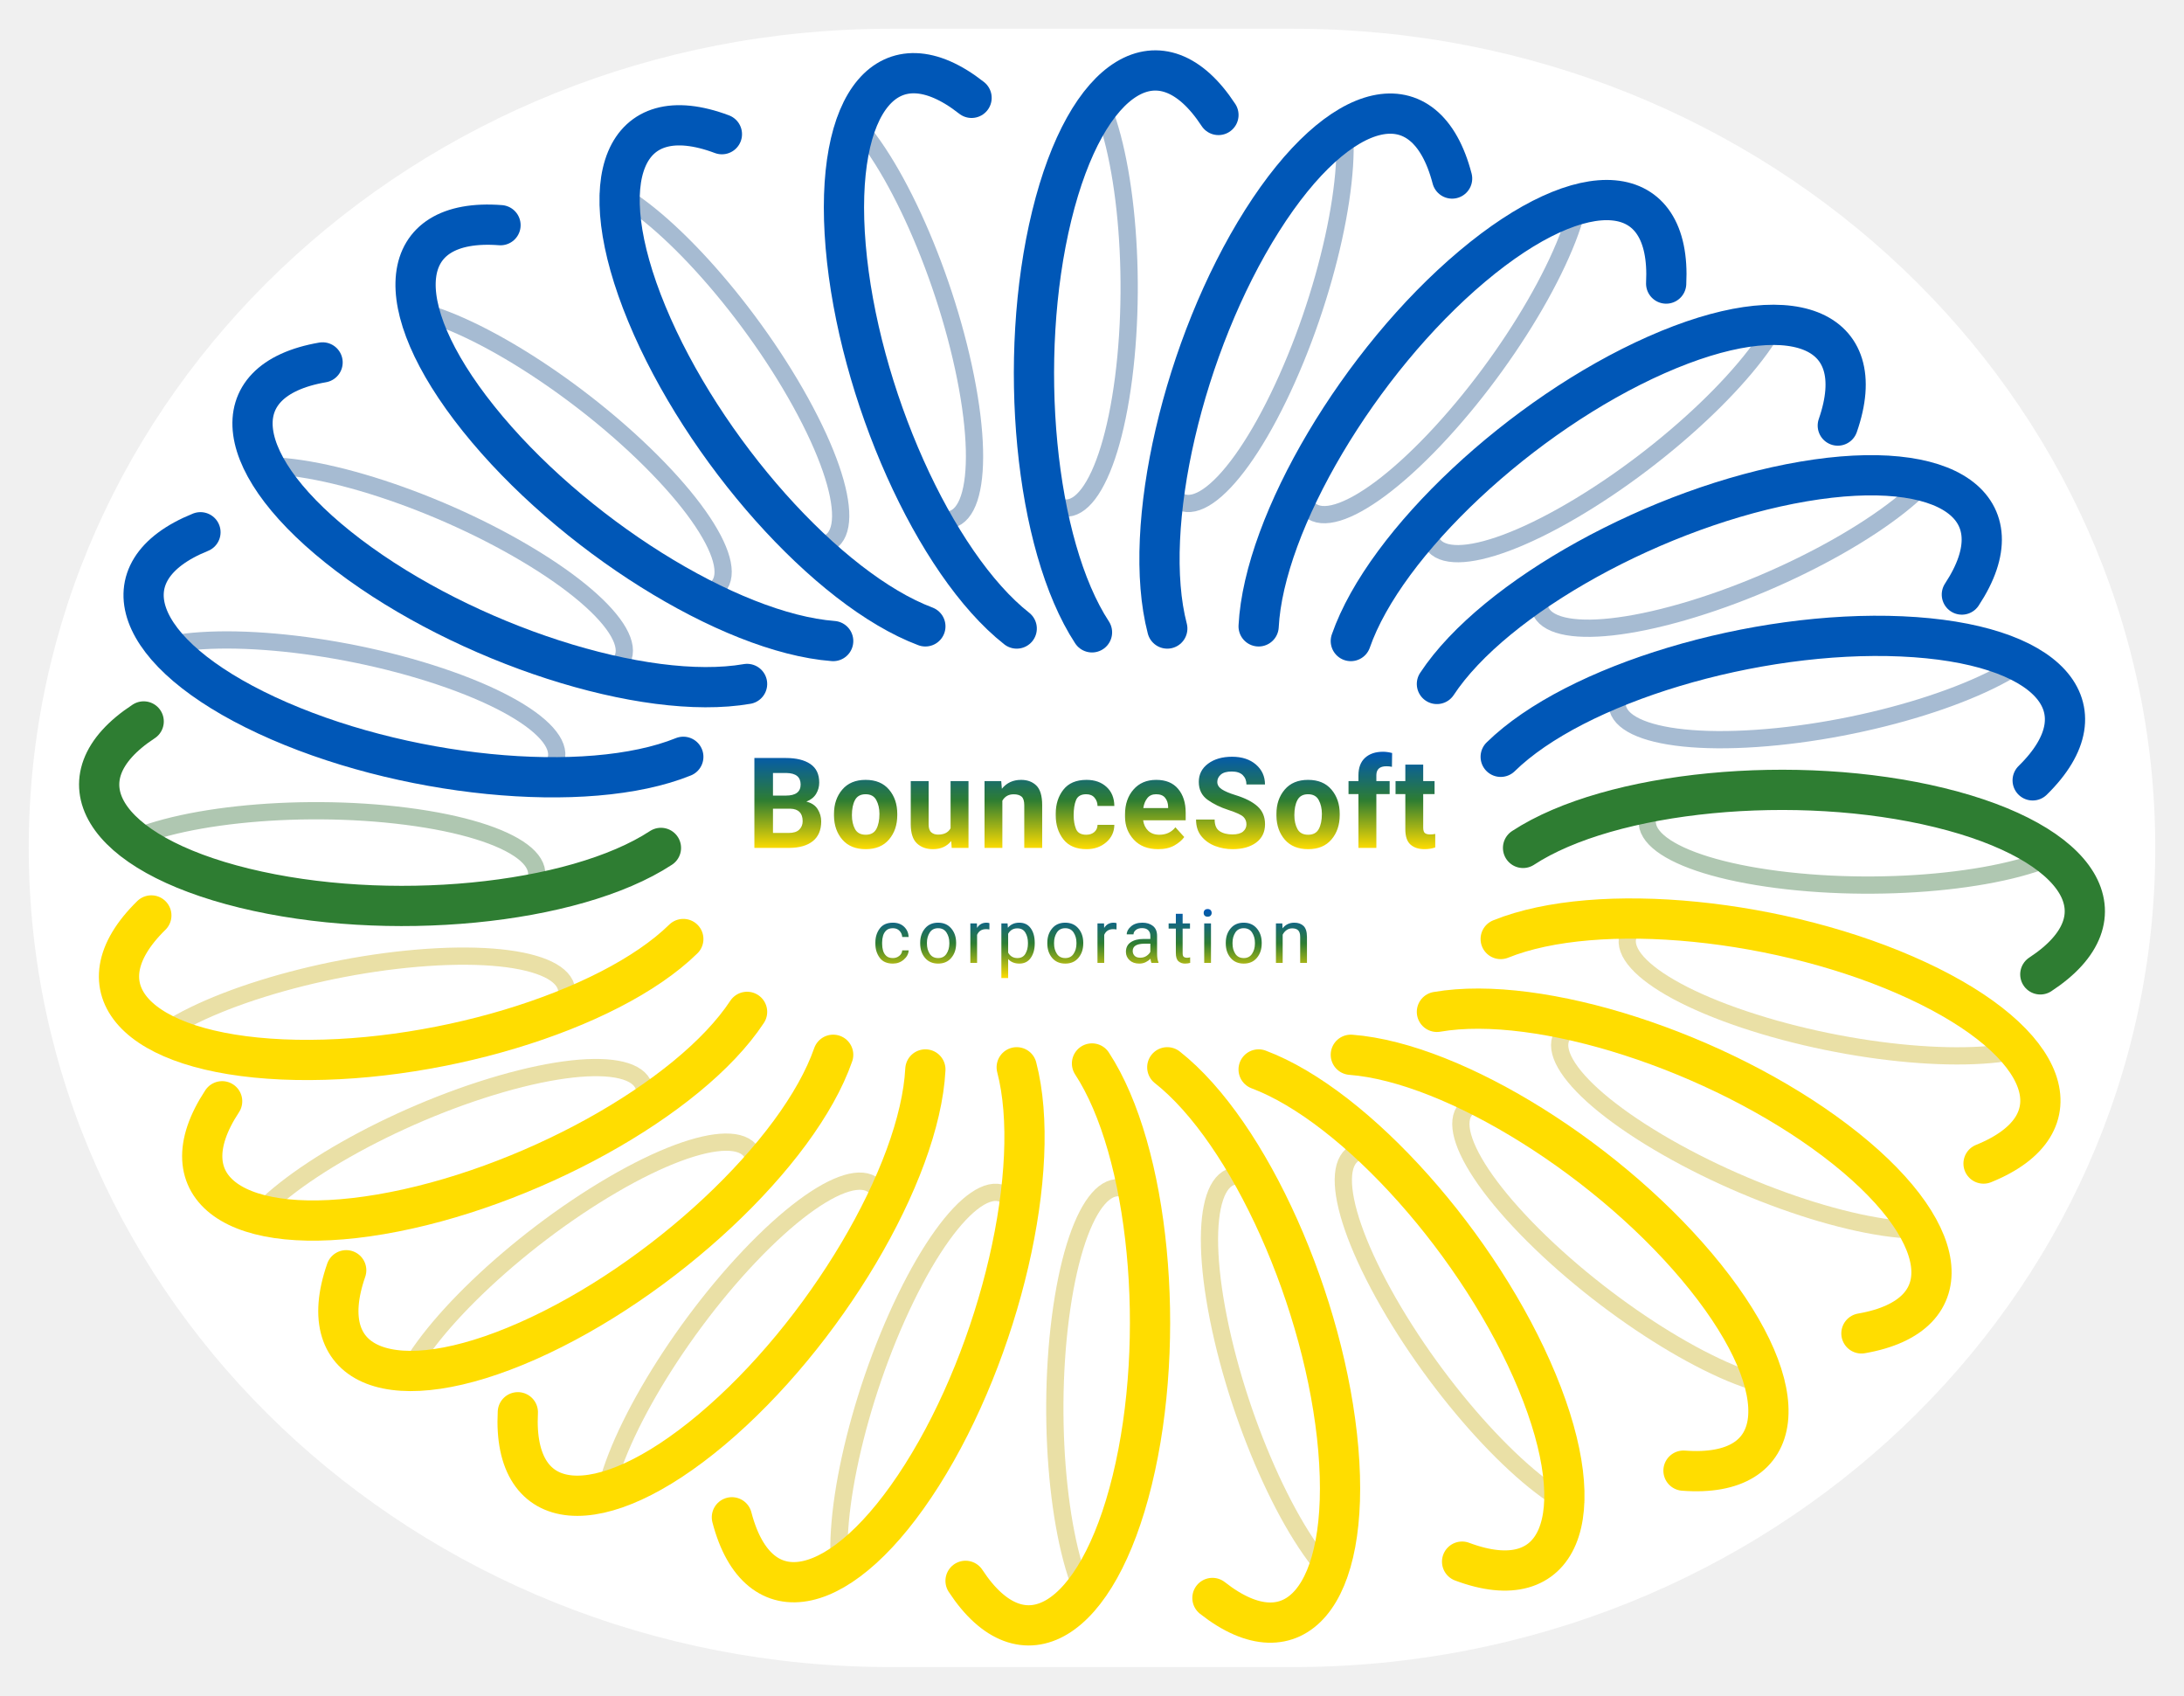
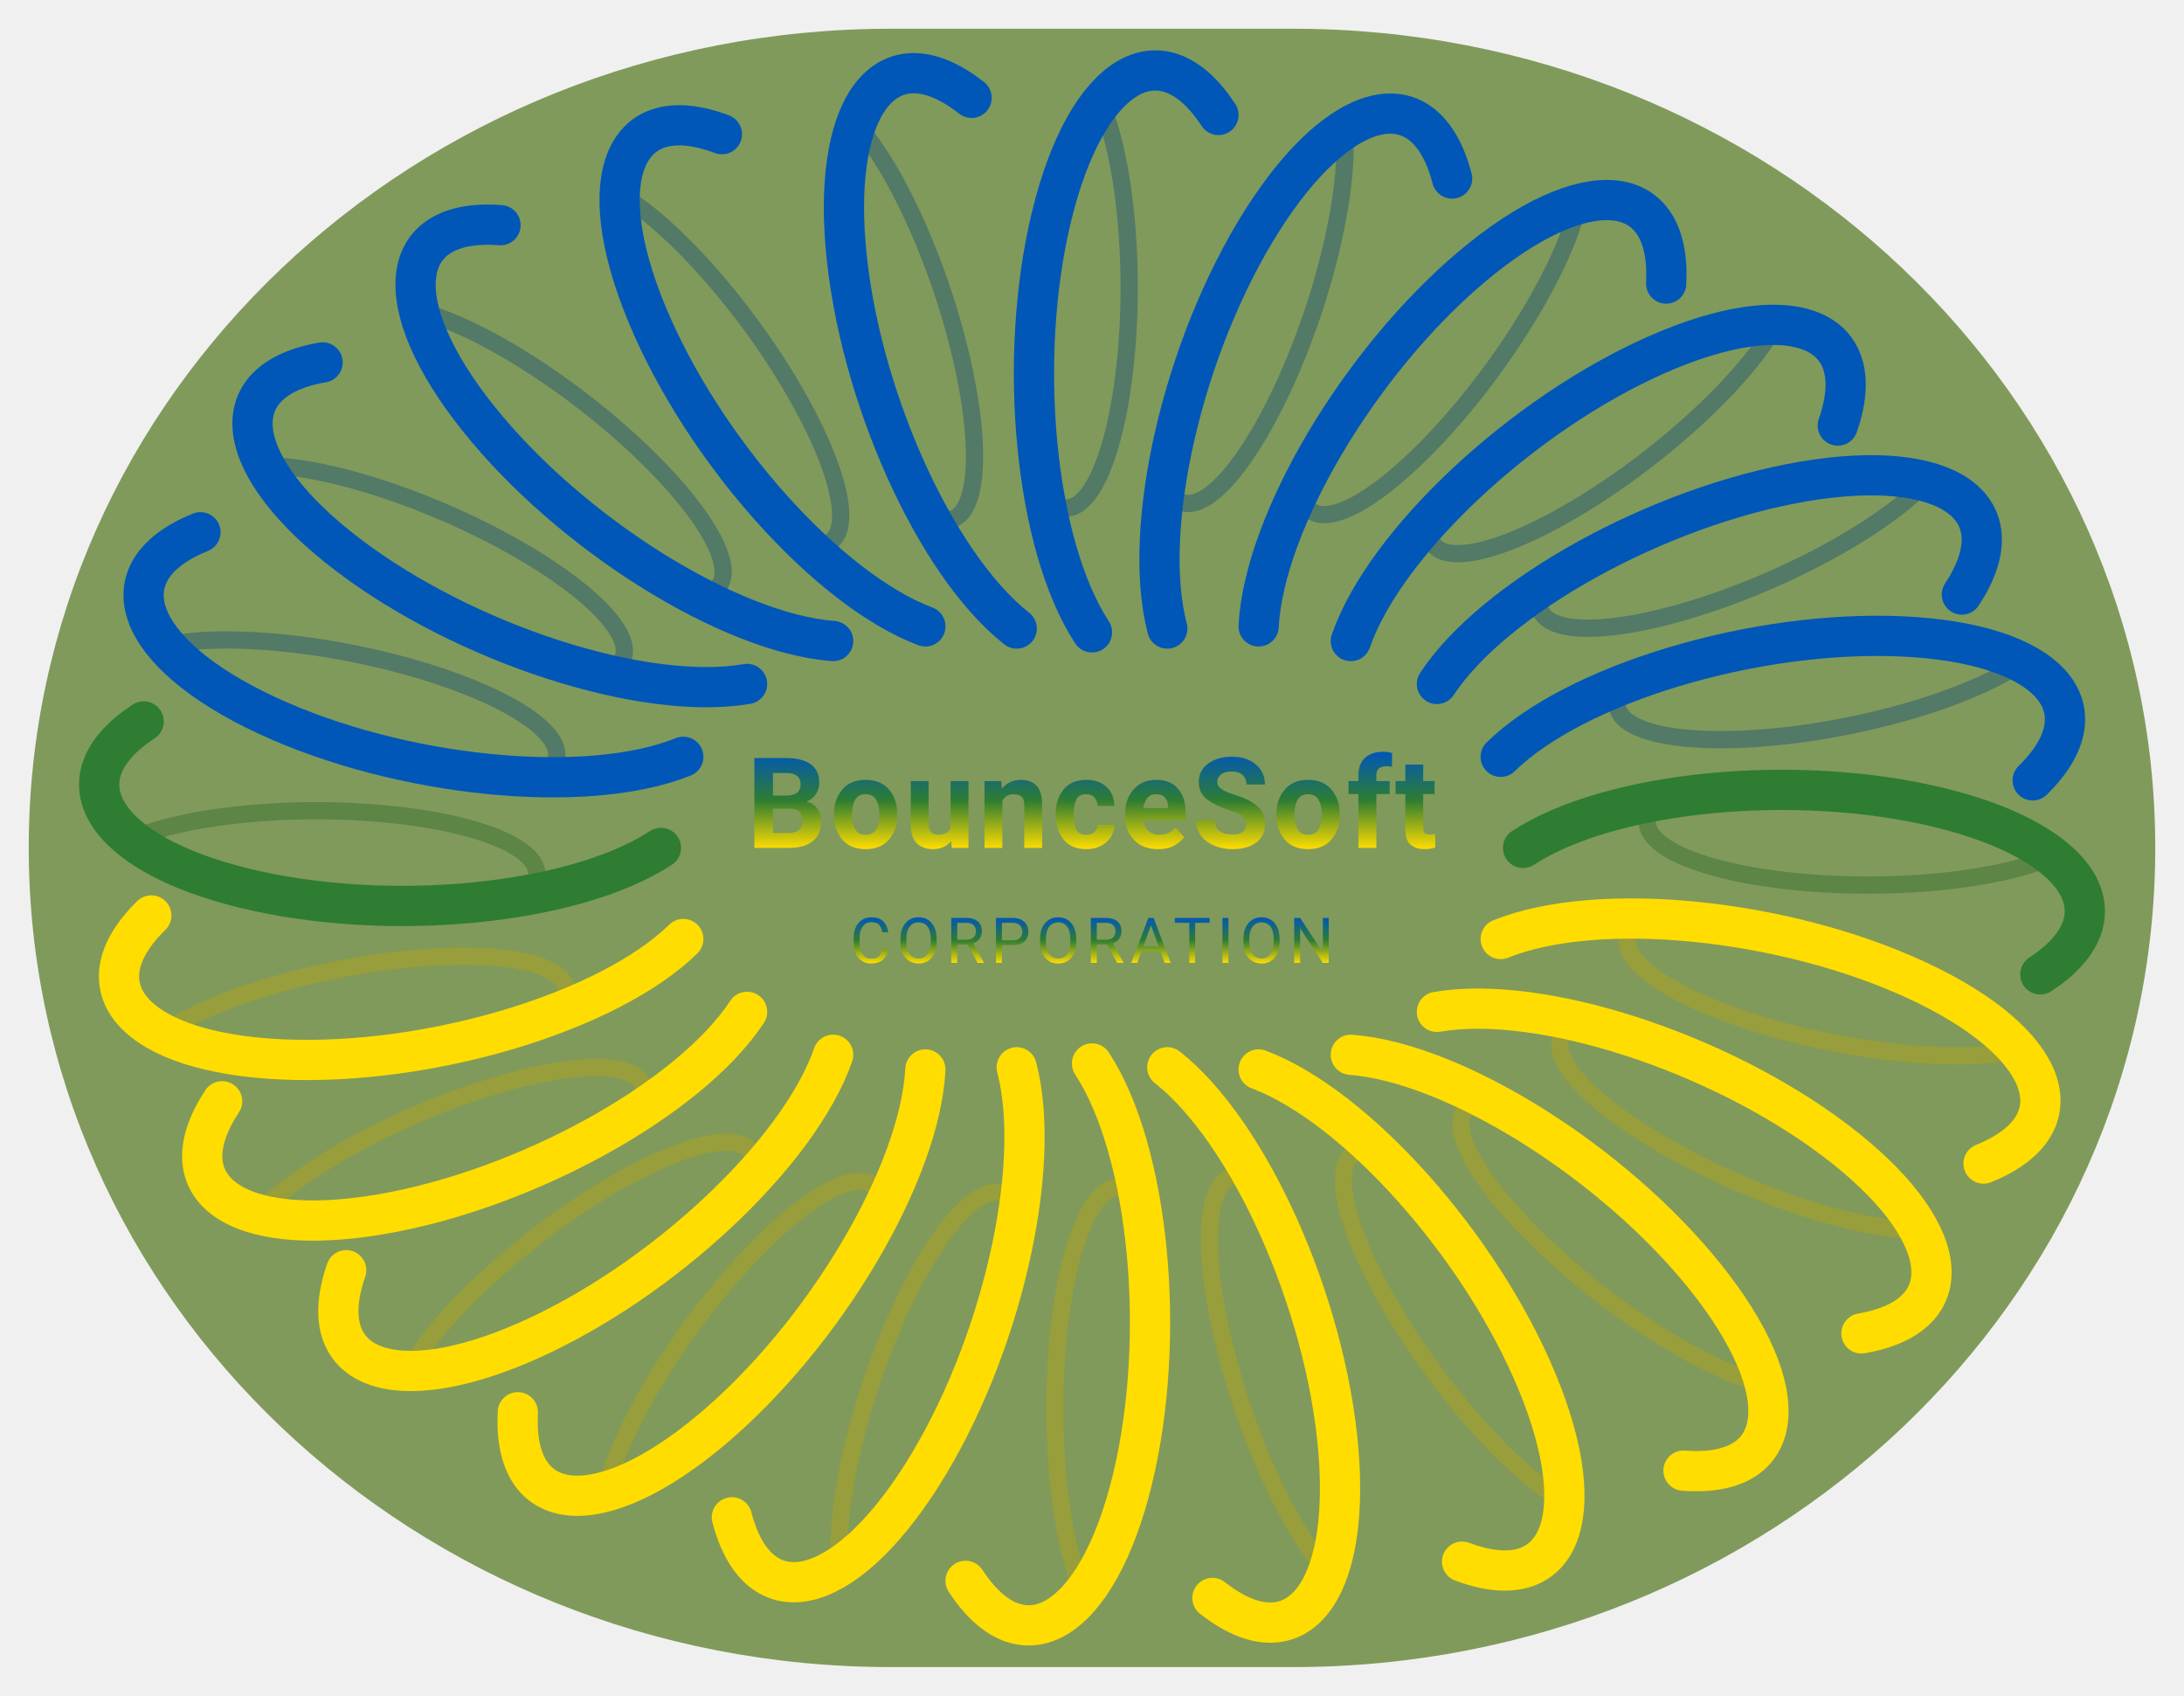
<svg xmlns="http://www.w3.org/2000/svg" viewBox="120 120 760 590">
  <defs>
    <clipPath id="oval-clip">
      <rect x="130" y="130" width="740" height="570" rx="300" ry="300" />
    </clipPath>
    <path id="b" d="M-0 190A34 85 0 0 1 44 10" fill="none" stroke-width="14" stroke-linecap="round" />
    <path id="a" d="M0 0a14 49 0 0 1-18 140" fill="none" stroke-width="6" opacity=".35" />
    <linearGradient id="c" x1="0%" y1="0%" x2="0%" y2="100%">
      <stop offset="0%" stop-color="#0057b7" />
      <stop offset="50%" stop-color="#2e7d32" />
      <stop offset="100%" stop-color="#fd0" />
    </linearGradient>
  </defs>
  <g clip-path="url(#oval-clip)">
-     <rect width="1000%" height="1000%" fill="white" />
+     <rect width="1000%" height="1000%" fill="#809A5B" />
    <g>
      <use href="#a" transform="rotate(-90 287.5 127.5)" stroke="#1b5e20" />
      <use href="#a" transform="rotate(-78.8 296.557 68.867)" stroke="#003b7d" />
      <use href="#a" transform="rotate(-66.6 317.833 -15.248)" stroke="#003b7d" />
      <use href="#a" transform="rotate(-52.4 360.464 -150.035)" stroke="#003b7d" />
      <use href="#a" transform="rotate(-36.2 447.292 -412.212)" stroke="#003b7d" />
      <use href="#a" transform="rotate(-18.6 690.856 -1182.331)" stroke="#003b7d" />
      <use href="#a" transform="translate(500 150)" stroke="#003b7d" />
      <use href="#a" transform="rotate(18.6 -190.856 1870.987)" stroke="#003b7d" />
      <use href="#a" transform="rotate(36.2 52.708 1117.54)" stroke="#003b7d" />
      <use href="#a" transform="rotate(52.4 139.536 866.099)" stroke="#003b7d" />
      <use href="#a" transform="rotate(66.6 182.167 745.93)" stroke="#003b7d" />
      <use href="#a" transform="rotate(78.8 203.443 677.577)" stroke="#003b7d" />
    </g>
    <g>
      <use href="#a" transform="rotate(90 212.5 627.5)" stroke="#1b5e20" />
      <use href="#a" transform="rotate(101.2 215.683 582.11)" stroke="#c2a500" />
      <use href="#a" transform="rotate(113.4 217.38 534.662)" stroke="#c2a500" />
      <use href="#a" transform="rotate(127.6 221.968 483.66)" stroke="#c2a500" />
      <use href="#a" transform="rotate(143.8 229.625 432.228)" stroke="#c2a500" />
      <use href="#a" transform="rotate(161.4 238.427 383.746)" stroke="#c2a500" />
      <use href="#a" transform="matrix(-1 0 0 -1 500 680)" stroke="#c2a500" />
      <use href="#a" transform="rotate(198.6 261.573 301.868)" stroke="#c2a500" />
      <use href="#a" transform="rotate(216.2 270.375 268.802)" stroke="#c2a500" />
      <use href="#a" transform="rotate(232.4 278.032 237.63)" stroke="#c2a500" />
      <use href="#a" transform="rotate(246.6 282.62 206.223)" stroke="#c2a500" />
      <use href="#a" transform="rotate(258.8 284.317 171.405)" stroke="#c2a500" />
    </g>
    <g>
      <use href="#b" transform="rotate(-90 287.5 127.5)" stroke="#2e7d32" />
      <use href="#b" transform="rotate(-78.8 296.557 68.867)" stroke="#0057b7" />
      <use href="#b" transform="rotate(-66.6 317.833 -15.248)" stroke="#0057b7" />
      <use href="#b" transform="rotate(-52.4 360.464 -150.035)" stroke="#0057b7" />
      <use href="#b" transform="rotate(-36.2 447.292 -412.212)" stroke="#0057b7" />
      <use href="#b" transform="rotate(-18.6 690.856 -1182.331)" stroke="#0057b7" />
      <use href="#b" transform="translate(500 150)" stroke="#0057b7" />
      <use href="#b" transform="rotate(18.6 -190.856 1870.987)" stroke="#0057b7" />
      <use href="#b" transform="rotate(36.2 52.708 1117.54)" stroke="#0057b7" />
      <use href="#b" transform="rotate(52.4 139.536 866.099)" stroke="#0057b7" />
      <use href="#b" transform="rotate(66.6 182.167 745.93)" stroke="#0057b7" />
      <use href="#b" transform="rotate(78.8 203.443 677.577)" stroke="#0057b7" />
      <use href="#b" transform="rotate(90 212.5 627.5)" stroke="#2e7d32" />
      <use href="#b" transform="rotate(101.2 215.683 582.11)" stroke="#fd0" />
      <use href="#b" transform="rotate(113.4 217.38 534.662)" stroke="#fd0" />
      <use href="#b" transform="rotate(127.6 221.968 483.66)" stroke="#fd0" />
      <use href="#b" transform="rotate(143.8 229.625 432.228)" stroke="#fd0" />
      <use href="#b" transform="rotate(161.4 238.427 383.746)" stroke="#fd0" />
      <use href="#b" transform="matrix(-1 0 0 -1 500 680)" stroke="#fd0" />
      <use href="#b" transform="rotate(198.6 261.573 301.868)" stroke="#fd0" />
      <use href="#b" transform="rotate(216.2 270.375 268.802)" stroke="#fd0" />
      <use href="#b" transform="rotate(232.4 278.032 237.63)" stroke="#fd0" />
      <use href="#b" transform="rotate(246.6 282.62 206.223)" stroke="#fd0" />
      <use href="#b" transform="rotate(258.8 284.317 171.405)" stroke="#fd0" />
    </g>
    <g text-anchor="middle" font-family="Comfortaa, 'Segoe UI', Roboto, sans-serif" fill="url(#c)">
      <text x="500" y="415" font-size="44" font-weight="bold" letter-spacing="1">BounceSoft</text>
-       <text x="500" y="455" font-size="26" letter-spacing="2">corporation</text>
+       <text x="500" y="455" font-size="22" letter-spacing="2">CORPORATION</text>
    </g>
  </g>
</svg>
